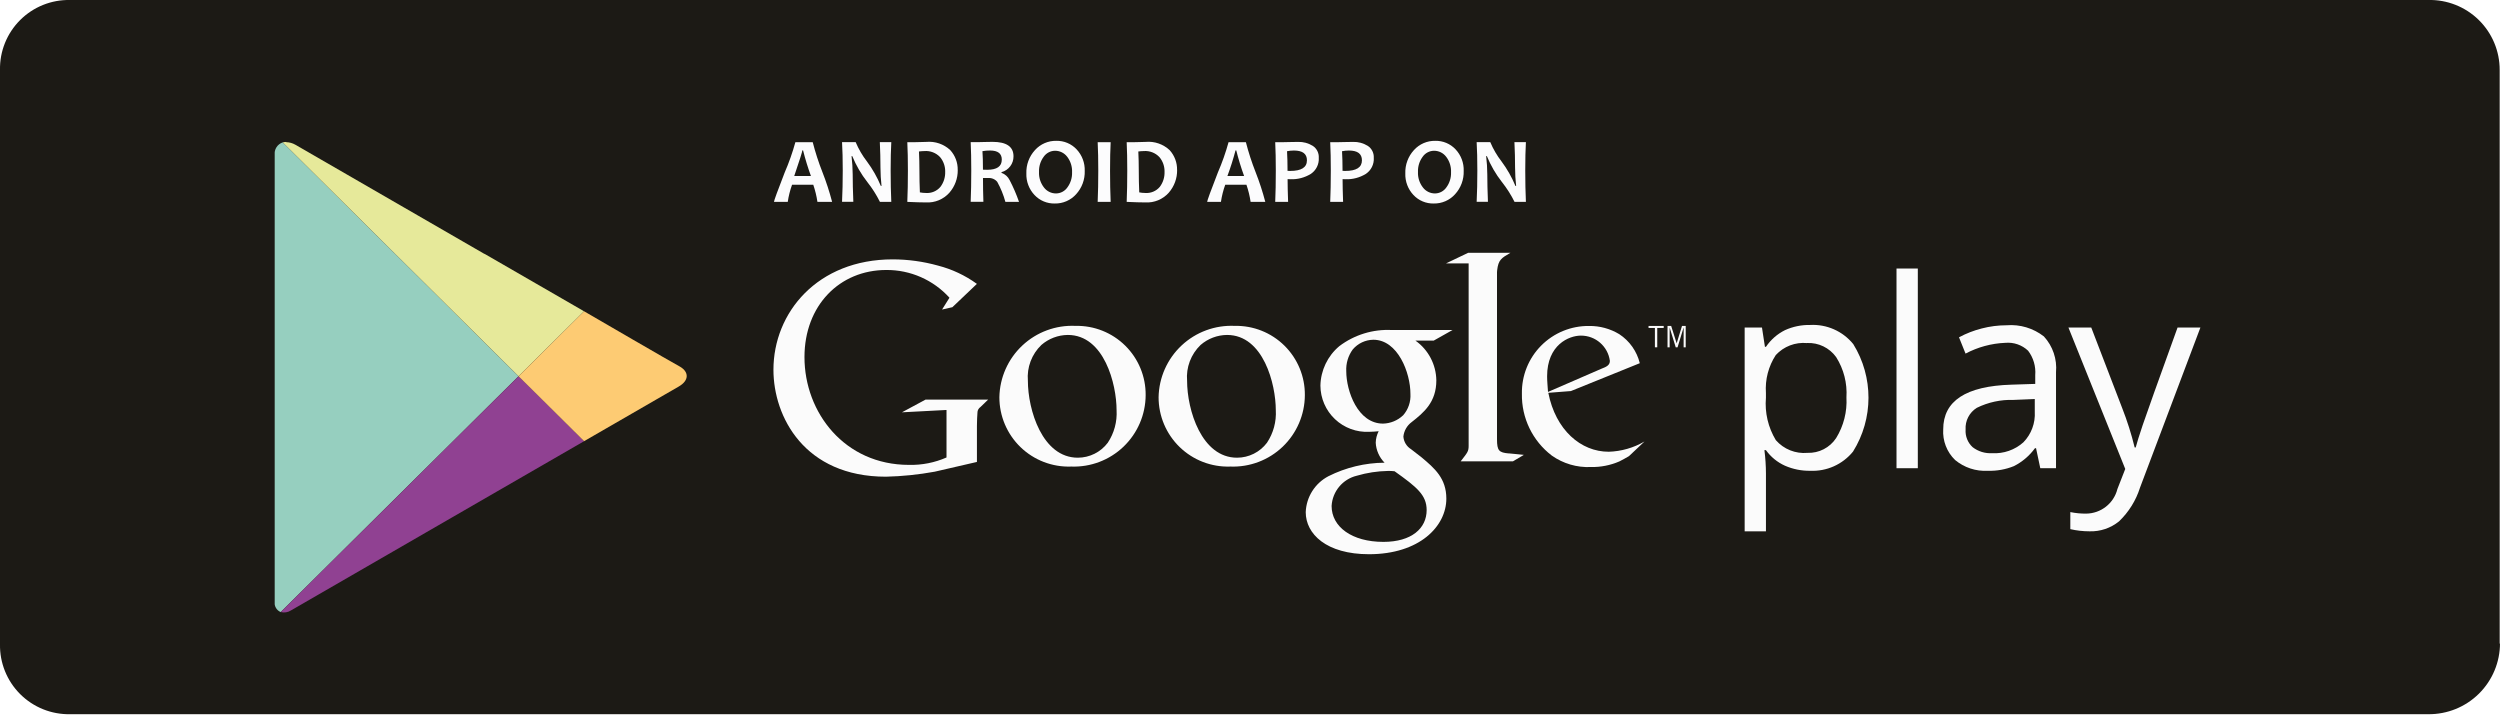
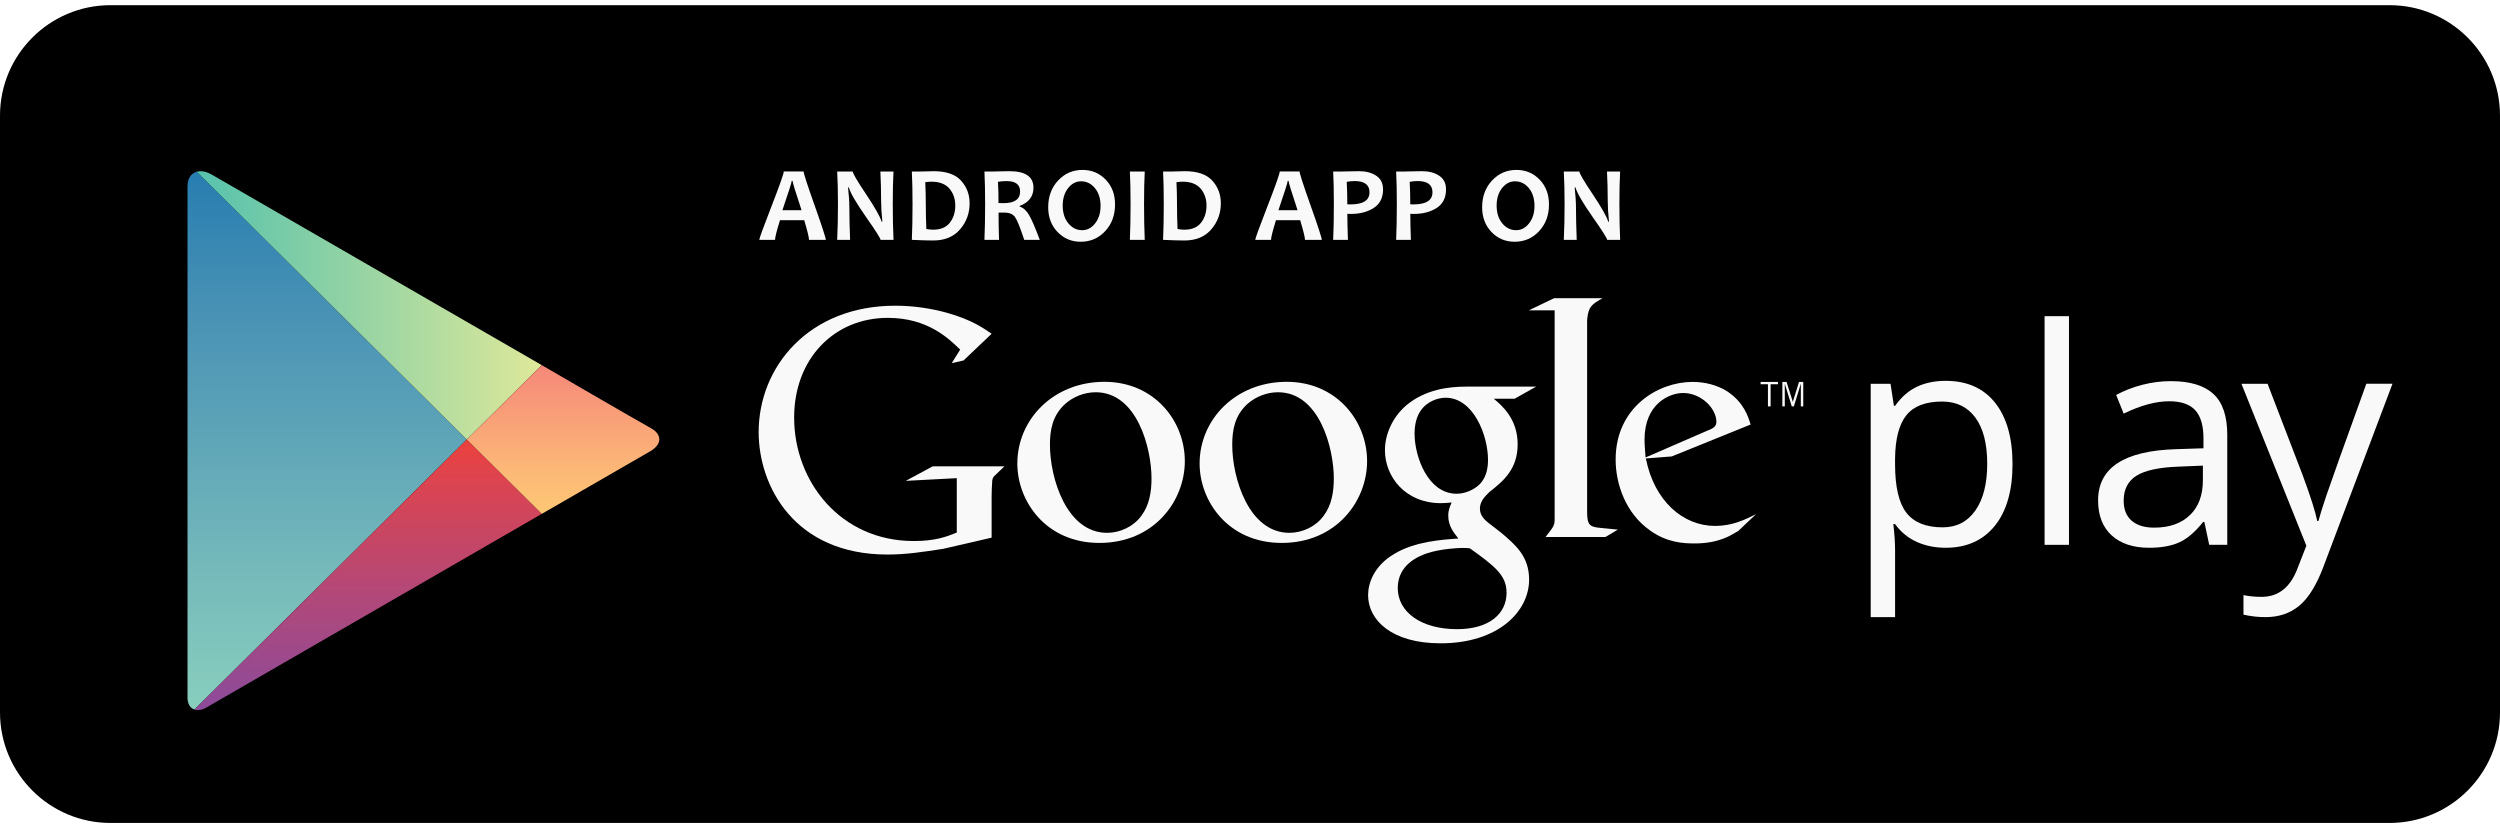
- <svg xmlns="http://www.w3.org/2000/svg" id="android-app" width="235.89" height="67.389" viewBox="0 0 235.89 67.389">
-   <defs>
-     <clipPath id="clip-path">
-       <rect id="Rectangle_1080" data-name="Rectangle 1080" width="235.89" height="67.389" />
-     </clipPath>
-     <clipPath id="clip-path-2">
-       <path id="Path_57" data-name="Path 57" d="M86.6,46.091v42.15a.929.929,0,0,0,.57.965l22.441-22.251L87.361,44.889a1.118,1.118,0,0,0-.758,1.2" transform="translate(-86.603 -44.889)" />
-     </clipPath>
-     <linearGradient id="linear-gradient" x1="-1.126" y1="1.217" x2="-1.113" y2="1.217" gradientUnits="objectBoundingBox">
-       <stop offset="0" stop-color="#2179b0" />
-       <stop offset="0.31" stop-color="#4d96b9" />
-       <stop offset="0.774" stop-color="#83bfbe" />
-       <stop offset="1" stop-color="#96cfbf" />
-     </linearGradient>
-     <clipPath id="clip-path-3">
-       <path id="Path_58" data-name="Path 58" d="M89.451,44.749a1.18,1.18,0,0,0-.316.042l22.253,22.066,6.181-6.129-9.29-5.363-.048-.028h0l-.025-.014h0l-.021-.012,0,0,0,0-.006,0,0,0-.006,0h0l-.006,0-.006,0-17.836-10.3a1.811,1.811,0,0,0-.855-.24h0" transform="translate(-89.135 -44.749)" />
-     </clipPath>
-     <linearGradient id="linear-gradient-2" x1="-0.938" y1="2.442" x2="-0.928" y2="2.442" gradientUnits="objectBoundingBox">
-       <stop offset="0" stop-color="#5abcab" />
-       <stop offset="1" stop-color="#e6e99a" />
-     </linearGradient>
-     <clipPath id="clip-path-4">
-       <path id="Path_59" data-name="Path 59" d="M110.949,118.619,88.509,140.87a1.212,1.212,0,0,0,.959-.152l2.6-1.5,15.775-9.109,4.645-2.681,4.645-2.681-6.18-6.128Z" transform="translate(-88.509 -118.619)" />
-     </clipPath>
-     <linearGradient id="linear-gradient-3" x1="-0.926" y1="1.427" x2="-0.915" y2="1.427" gradientUnits="objectBoundingBox">
-       <stop offset="0" stop-color="#e53432" />
-       <stop offset="0.167" stop-color="#d73948" />
-       <stop offset="0.575" stop-color="#b33f72" />
-       <stop offset="0.862" stop-color="#9a4189" />
-       <stop offset="1" stop-color="#904192" />
-     </linearGradient>
-     <clipPath id="clip-path-5">
-       <path id="Path_60" data-name="Path 60" d="M163.49,104.268l6.181,6.128,6.794-3.923,2.135-1.232c1.013-.585.952-1.381.147-1.863l-.057-.033-.027-.015c-.826-.445-7.961-4.593-8.891-5.134l-.1-.058Z" transform="translate(-163.49 -98.139)" />
-     </clipPath>
-     <linearGradient id="linear-gradient-4" x1="-3.035" y1="3.102" x2="-3.016" y2="3.102" gradientUnits="objectBoundingBox">
-       <stop offset="0" stop-color="#f18779" />
-       <stop offset="0.119" stop-color="#f2917a" />
-       <stop offset="0.713" stop-color="#fabc77" />
-       <stop offset="1" stop-color="#fdcb73" />
-     </linearGradient>
-   </defs>
-   <g id="Group_173" data-name="Group 173">
-     <g id="Group_172" data-name="Group 172" clip-path="url(#clip-path)">
-       <path id="Path_56" data-name="Path 56" d="M235.89,60.684a6.7,6.7,0,0,1-6.773,6.705H6.612A6.489,6.489,0,0,1,0,60.772V6.607A6.48,6.48,0,0,1,6.612,0H229.118a6.587,6.587,0,0,1,6.741,6.607V60.772Z" fill="#1c1a15" />
+ <svg xmlns="http://www.w3.org/2000/svg" xmlns:xlink="http://www.w3.org/1999/xlink" version="1.1" id="Layer_1" x="0px" y="0px" width="160px" height="53px" viewBox="0 0 160 53" enable-background="new 0 0 160 53" xml:space="preserve">
+   <rect y="0" opacity="0" fill="#2DB561" width="160" height="53" />
+   <g>
+     <path d="M160,45.595c0,3.906-3.166,7.074-7.071,7.074H7.073C3.167,52.669,0,49.501,0,45.595V7.404c0-3.906,3.167-7.073,7.073-7.073   h145.856c3.905,0,7.071,3.167,7.071,7.073V45.595z" />
+     <g id="PLAY_1_">
+       <defs>
+         <path id="SVGID_1_" d="M34.674,23.369l-7.215-4.165c0,0-13.143-7.589-13.916-8.035c-0.773-0.446-1.542-0.176-1.542,0.756     c0,1.553,0,16.204,0,16.204s0,15.833,0,16.533c0,0.699,0.55,1,1.221,0.613c0.671-0.388,14.237-8.221,14.237-8.221l7.214-4.165     c0,0,6.121-3.534,6.935-4.003c0.814-0.47,0.735-1.115,0.049-1.484C40.971,27.031,34.674,23.369,34.674,23.369z" />
+       </defs>
+       <clipPath id="SVGID_2_">
+         <use xlink:href="#SVGID_1_" overflow="visible" />
+       </clipPath>
+       <linearGradient id="SVGID_3_" gradientUnits="userSpaceOnUse" x1="20.937" y1="10.407" x2="20.937" y2="45.85">
+         <stop offset="0" style="stop-color:#257CB0" />
+         <stop offset="0.286" style="stop-color:#4A93B5" />
+         <stop offset="0.767" style="stop-color:#78BCBB" />
+         <stop offset="1" style="stop-color:#89CFBD" />
+       </linearGradient>
+       <polygon clip-path="url(#SVGID_2_)" fill="url(#SVGID_3_)" points="12.001,10.407 12.001,28.129 12.001,45.85 29.874,28.129   " />
+       <linearGradient id="SVGID_4_" gradientUnits="userSpaceOnUse" x1="12.001" y1="19.204" x2="34.674" y2="19.204">
+         <stop offset="0" style="stop-color:#52C1AD" />
+         <stop offset="1" style="stop-color:#DEE89A" />
+       </linearGradient>
+       <polygon clip-path="url(#SVGID_2_)" fill="url(#SVGID_4_)" points="34.674,23.369 27.46,19.204 12.001,10.278 12.001,10.407     29.874,28.129   " />
+       <linearGradient id="SVGID_5_" gradientUnits="userSpaceOnUse" x1="23.337" y1="28.129" x2="23.337" y2="45.979">
+         <stop offset="0" style="stop-color:#EC413D" />
+         <stop offset="0.167" style="stop-color:#DA4452" />
+         <stop offset="0.575" style="stop-color:#B0487A" />
+         <stop offset="0.862" style="stop-color:#954A92" />
+         <stop offset="1" style="stop-color:#8A4A9D" />
+       </linearGradient>
+       <polygon clip-path="url(#SVGID_2_)" fill="url(#SVGID_5_)" points="12.001,45.85 12.001,45.979 27.46,37.053 34.674,32.888     29.874,28.129   " />
+       <linearGradient id="SVGID_6_" gradientUnits="userSpaceOnUse" x1="36.396" y1="23.369" x2="36.396" y2="32.889">
+         <stop offset="0" style="stop-color:#F58879" />
+         <stop offset="0.119" style="stop-color:#F69079" />
+         <stop offset="0.713" style="stop-color:#FCB877" />
+         <stop offset="1" style="stop-color:#FEC874" />
+       </linearGradient>
+       <polygon clip-path="url(#SVGID_2_)" fill="url(#SVGID_6_)" points="34.674,23.369 29.874,28.129 34.674,32.888 42.919,28.129       " />
    </g>
-   </g>
-   <g id="Group_175" data-name="Group 175" transform="translate(25.919 13.435)">
-     <g id="Group_174" data-name="Group 174" clip-path="url(#clip-path-2)">
-       <rect id="Rectangle_1081" data-name="Rectangle 1081" width="23.011" height="44.317" fill="url(#linear-gradient)" />
+     <g>
+       <path fill="#F9F9F9" d="M124.52,35.057c-0.671,0-1.284-0.124-1.838-0.371c-0.555-0.248-1.021-0.629-1.397-1.143h-0.113    c0.075,0.602,0.113,1.172,0.113,1.711v4.241h-1.56V24.562h1.269l0.216,1.411h0.075c0.402-0.565,0.869-0.972,1.402-1.223    c0.533-0.251,1.144-0.376,1.834-0.376c1.367,0,2.422,0.467,3.165,1.402c0.743,0.934,1.115,2.245,1.115,3.931    c0,1.693-0.378,3.008-1.133,3.946C126.91,34.589,125.862,35.057,124.52,35.057z M124.294,25.699c-1.053,0-1.815,0.292-2.285,0.875    c-0.47,0.583-0.712,1.511-0.725,2.784v0.348c0,1.449,0.242,2.485,0.725,3.109c0.483,0.624,1.257,0.935,2.323,0.935    c0.891,0,1.589-0.36,2.093-1.081c0.504-0.721,0.757-1.715,0.757-2.982c0-1.285-0.252-2.271-0.757-2.958    C125.92,26.043,125.209,25.699,124.294,25.699z" />
+       <path fill="#F9F9F9" d="M132.414,34.869h-1.561V20.235h1.561V34.869z" />
+       <path fill="#F9F9F9" d="M141.389,34.869l-0.311-1.467h-0.075c-0.514,0.646-1.027,1.084-1.538,1.312    c-0.511,0.229-1.149,0.343-1.914,0.343c-1.022,0-1.823-0.263-2.403-0.79c-0.58-0.527-0.87-1.275-0.87-2.247    c0-2.081,1.665-3.172,4.994-3.273l1.75-0.057v-0.639c0-0.809-0.174-1.406-0.522-1.791c-0.348-0.386-0.905-0.579-1.669-0.579    c-0.859,0-1.831,0.263-2.916,0.79l-0.48-1.194c0.508-0.276,1.064-0.492,1.67-0.649c0.605-0.157,1.211-0.235,1.82-0.235    c1.229,0,2.139,0.272,2.732,0.818c0.592,0.546,0.888,1.42,0.888,2.624v7.034H141.389z M137.863,33.769    c0.971,0,1.735-0.266,2.29-0.799c0.554-0.533,0.832-1.279,0.832-2.239V29.8l-1.562,0.065c-1.241,0.045-2.136,0.237-2.685,0.579    c-0.548,0.342-0.823,0.873-0.823,1.594c0,0.564,0.17,0.994,0.513,1.288C136.77,33.622,137.247,33.769,137.863,33.769z" />
+       <path fill="#F9F9F9" d="M143.452,24.562h1.673l2.257,5.878c0.495,1.342,0.803,2.31,0.922,2.906h0.075    c0.082-0.32,0.253-0.867,0.512-1.642c0.26-0.774,1.112-3.155,2.553-7.143h1.675l-4.43,11.737c-0.439,1.16-0.951,1.983-1.538,2.47    c-0.586,0.485-1.306,0.728-2.158,0.728c-0.477,0-0.947-0.053-1.411-0.159v-1.251c0.345,0.075,0.731,0.113,1.157,0.113    c1.072,0,1.837-0.602,2.295-1.806l0.573-1.467L143.452,24.562z" />
    </g>
-   </g>
-   <g id="Group_177" data-name="Group 177" transform="translate(26.677 13.393)">
-     <g id="Group_176" data-name="Group 176" clip-path="url(#clip-path-3)">
-       <rect id="Rectangle_1082" data-name="Rectangle 1082" width="28.435" height="22.108" fill="url(#linear-gradient-2)" />
+     <g>
+       <path fill="#F9F9F9" d="M95.6,25.519c0.496,0.41,1.53,1.272,1.53,2.911c0,1.594-0.905,2.35-1.811,3.061    c-0.28,0.28-0.604,0.583-0.604,1.058c0,0.473,0.323,0.732,0.561,0.927l0.777,0.602c0.949,0.798,1.81,1.531,1.81,3.02    c0,2.026-1.962,4.074-5.67,4.074c-3.127,0-4.635-1.487-4.635-3.084c0-0.776,0.386-1.875,1.66-2.63    c1.336-0.819,3.148-0.926,4.118-0.992c-0.303-0.388-0.647-0.797-0.647-1.465c0-0.366,0.108-0.582,0.216-0.842    c-0.238,0.022-0.475,0.043-0.691,0.043c-2.284,0-3.578-1.703-3.578-3.384c0-0.992,0.453-2.092,1.379-2.889    c1.229-1.013,2.695-1.186,3.86-1.186h4.44l-1.38,0.776H95.6z M94.069,35.092c-0.172-0.023-0.281-0.023-0.495-0.023    c-0.194,0-1.36,0.044-2.264,0.347c-0.474,0.171-1.854,0.689-1.854,2.22c0,1.53,1.488,2.631,3.795,2.631    c2.068,0,3.169-0.994,3.169-2.329C96.419,36.837,95.708,36.257,94.069,35.092z M94.694,30.995    c0.495-0.496,0.538-1.186,0.538-1.574c0-1.552-0.927-3.966-2.715-3.966c-0.561,0-1.164,0.28-1.509,0.712    c-0.366,0.453-0.475,1.034-0.475,1.595c0,1.444,0.841,3.838,2.696,3.838C93.767,31.599,94.348,31.341,94.694,30.995z" />
+       <path fill="#F9F9F9" d="M82.027,34.747c-3.422,0-5.252-2.669-5.252-5.081c0-2.82,2.303-5.23,5.576-5.23    c3.163,0,5.143,2.474,5.143,5.08C87.494,32.055,85.537,34.747,82.027,34.747z M84.717,33.004c0.517-0.689,0.647-1.55,0.647-2.39    c0-1.895-0.904-5.51-3.573-5.51c-0.71,0-1.42,0.28-1.937,0.733c-0.839,0.752-0.991,1.7-0.991,2.627    c0,2.129,1.055,5.637,3.66,5.637C83.362,34.1,84.223,33.692,84.717,33.004z" />
+       <path fill="#F9F9F9" d="M70.361,34.747c-3.423,0-5.252-2.669-5.252-5.081c0-2.82,2.304-5.23,5.576-5.23    c3.164,0,5.144,2.474,5.144,5.08C75.828,32.055,73.869,34.747,70.361,34.747z M73.051,33.004c0.517-0.689,0.646-1.55,0.646-2.39    c0-1.895-0.905-5.51-3.574-5.51c-0.71,0-1.421,0.28-1.937,0.733c-0.839,0.752-0.99,1.7-0.99,2.627c0,2.129,1.054,5.637,3.66,5.637    C71.696,34.1,72.556,33.692,73.051,33.004z" />
+       <path fill="#F9F9F9" d="M63.464,34.41l-3.095,0.714c-1.256,0.195-2.381,0.367-3.57,0.367c-5.973,0-8.245-4.393-8.245-7.834    c0-4.198,3.224-8.092,8.743-8.092c1.169,0,2.293,0.173,3.31,0.454c1.623,0.455,2.38,1.017,2.857,1.342l-1.797,1.709l-0.757,0.172    l0.541-0.866c-0.735-0.714-2.078-2.033-4.631-2.033c-3.419,0-5.995,2.598-5.995,6.385c0,4.067,2.944,7.898,7.66,7.898    c1.386,0,2.099-0.281,2.749-0.541v-3.483l-3.267,0.173l1.73-0.931h4.588l-0.562,0.541c-0.153,0.13-0.174,0.174-0.217,0.346    c-0.022,0.195-0.043,0.823-0.043,1.04V34.41z" />
+       <path fill="#F9F9F9" d="M102.44,33.787c-0.715-0.065-0.864-0.194-0.864-1.039v-0.238v-12.01c0.004-0.047,0.007-0.094,0.012-0.14    c0.087-0.757,0.303-0.887,0.975-1.277h-3.096l-1.624,0.779h1.655v0.01l-0.001-0.008v12.645v0.715c0,0.432-0.086,0.498-0.584,1.146    h3.831l0.801-0.475C103.177,33.851,102.808,33.83,102.44,33.787z" />
+       <path fill="#F9F9F9" d="M111.245,33.985c-0.236,0.129-0.472,0.28-0.708,0.387c-0.711,0.322-1.441,0.408-2.087,0.408    c-0.686,0-1.761-0.044-2.858-0.839c-1.525-1.075-2.191-2.924-2.191-4.535c0-3.331,2.708-4.964,4.921-4.964    c0.774,0,1.57,0.193,2.215,0.602c1.074,0.708,1.353,1.632,1.502,2.126l-5.049,2.042l-1.655,0.129    c0.536,2.729,2.385,4.318,4.427,4.318c1.096,0,1.891-0.386,2.622-0.751L111.245,33.985z M109.226,27.58    c0.408-0.15,0.623-0.279,0.623-0.58c0-0.859-0.967-1.848-2.128-1.848c-0.861,0-2.471,0.667-2.471,2.987    c0,0.365,0.043,0.752,0.065,1.14L109.226,27.58z" />
+       <g>
+         <path fill="#F9F9F9" d="M113.32,24.591v1.418h-0.172v-1.418h-0.469v-0.147h1.11v0.147H113.32z" />
+         <path fill="#F9F9F9" d="M115.253,26.009v-1.431h-0.008l-0.437,1.431h-0.135l-0.441-1.431h-0.005v1.431h-0.156v-1.565h0.268     l0.399,1.265h0.006l0.393-1.265h0.272v1.565H115.253z" />
+       </g>
    </g>
-   </g>
-   <g id="Group_179" data-name="Group 179" transform="translate(26.489 35.501)">
-     <g id="Group_178" data-name="Group 178" clip-path="url(#clip-path-4)">
-       <rect id="Rectangle_1083" data-name="Rectangle 1083" width="28.622" height="22.339" transform="translate(0 0)" fill="url(#linear-gradient-3)" />
-     </g>
-   </g>
-   <g id="Group_181" data-name="Group 181" transform="translate(48.93 29.372)">
-     <g id="Group_180" data-name="Group 180" clip-path="url(#clip-path-5)">
-       <rect id="Rectangle_1084" data-name="Rectangle 1084" width="16.123" height="12.257" transform="translate(0 0)" fill="url(#linear-gradient-4)" />
-     </g>
-   </g>
-   <g id="Group_206" data-name="Group 206">
-     <g id="Group_182" data-name="Group 182" clip-path="url(#clip-path)">
-       <path id="Path_61" data-name="Path 61" d="M556.21,116.216a5.738,5.738,0,0,1-2.367-.478,4.459,4.459,0,0,1-1.8-1.471H551.9a17.727,17.727,0,0,1,.145,2.2v5.461h-2.009V102.7h1.634l.278,1.816h.1a4.678,4.678,0,0,1,1.8-1.574,5.489,5.489,0,0,1,2.361-.485,4.9,4.9,0,0,1,4.075,1.805,9.608,9.608,0,0,1-.023,10.142,4.917,4.917,0,0,1-4.052,1.81m-.291-12.049a3.56,3.56,0,0,0-2.942,1.126,5.8,5.8,0,0,0-.933,3.585v.448a6.638,6.638,0,0,0,.933,4,3.545,3.545,0,0,0,2.99,1.2,3.111,3.111,0,0,0,2.7-1.392,6.606,6.606,0,0,0,.974-3.839,6.358,6.358,0,0,0-.974-3.808,3.208,3.208,0,0,0-2.744-1.326" transform="translate(-385.417 -71.794)" fill="#fbfbfb" />
-     </g>
-     <g id="Group_183" data-name="Group 183" clip-path="url(#clip-path)">
-       <rect id="Rectangle_1086" data-name="Rectangle 1086" width="2.01" height="18.842" transform="translate(178.947 25.337)" fill="#fbfbfb" />
-     </g>
-     <g id="Group_184" data-name="Group 184" clip-path="url(#clip-path)">
-       <path id="Path_62" data-name="Path 62" d="M621.808,116.03l-.4-1.889h-.1a5.563,5.563,0,0,1-1.981,1.689,6.018,6.018,0,0,1-2.464.443,4.436,4.436,0,0,1-3.094-1.017,3.71,3.71,0,0,1-1.12-2.894q0-4.02,6.429-4.214l2.254-.073v-.823a3.36,3.36,0,0,0-.673-2.307,2.761,2.761,0,0,0-2.149-.745,8.744,8.744,0,0,0-3.754,1.017l-.618-1.538a9.423,9.423,0,0,1,2.149-.836,9.315,9.315,0,0,1,2.343-.3,5.059,5.059,0,0,1,3.518,1.053,4.4,4.4,0,0,1,1.144,3.379v9.057Zm-4.541-1.416a4.081,4.081,0,0,0,2.949-1.029,3.81,3.81,0,0,0,1.072-2.883v-1.2l-2.011.084a7.311,7.311,0,0,0-3.457.746,2.246,2.246,0,0,0-1.059,2.053,2.068,2.068,0,0,0,.66,1.658,2.737,2.737,0,0,0,1.847.569" transform="translate(-429.295 -71.852)" fill="#fbfbfb" />
-     </g>
-     <g id="Group_185" data-name="Group 185" clip-path="url(#clip-path)">
-       <path id="Path_63" data-name="Path 63" d="M652.117,103.27h2.155l2.906,7.568a28.908,28.908,0,0,1,1.188,3.743h.1q.158-.619.66-2.114t3.288-9.2h2.156l-5.7,15.112a7.534,7.534,0,0,1-1.98,3.179,4.207,4.207,0,0,1-2.778.938,8.123,8.123,0,0,1-1.817-.205v-1.61a7.042,7.042,0,0,0,1.49.145,3.071,3.071,0,0,0,2.955-2.325l.738-1.889Z" transform="translate(-456.948 -72.363)" fill="#fbfbfb" />
-     </g>
-     <g id="Group_186" data-name="Group 186" clip-path="url(#clip-path)">
-       <path id="Path_64" data-name="Path 64" d="M422.009,105.05a4.681,4.681,0,0,1,1.97,3.749c0,2.052-1.166,3.026-2.332,3.941a1.952,1.952,0,0,0-.777,1.361,1.522,1.522,0,0,0,.723,1.193l1,.776c1.221,1.027,2.33,1.972,2.33,3.888,0,2.609-2.526,5.246-7.3,5.246-4.026,0-5.968-1.915-5.968-3.971a4,4,0,0,1,2.138-3.387,11.971,11.971,0,0,1,5.3-1.277,2.909,2.909,0,0,1-.833-1.886,2.51,2.51,0,0,1,.277-1.084c-.306.028-.611.055-.889.055a4.388,4.388,0,0,1-4.607-4.357,4.994,4.994,0,0,1,1.776-3.72,7.567,7.567,0,0,1,4.971-1.527h5.717l-1.776,1Zm-1.971,12.326a4.264,4.264,0,0,0-.638-.029,11.094,11.094,0,0,0-2.915.447,3.116,3.116,0,0,0-2.388,2.858c0,1.969,1.916,3.388,4.887,3.388,2.663,0,4.081-1.28,4.081-3,0-1.418-.917-2.164-3.027-3.664m.805-5.275a2.808,2.808,0,0,0,.692-2.027c0-2-1.193-5.107-3.5-5.107a2.593,2.593,0,0,0-1.944.917,3.209,3.209,0,0,0-.611,2.055c0,1.859,1.083,4.941,3.47,4.941a2.844,2.844,0,0,0,1.888-.778" transform="translate(-288.452 -72.91)" fill="#fbfbfb" />
-     </g>
-     <g id="Group_187" data-name="Group 187" clip-path="url(#clip-path)">
-       <path id="Path_65" data-name="Path 65" d="M372.03,116.011a6.54,6.54,0,0,1-6.762-6.542,6.866,6.866,0,0,1,7.179-6.733,6.478,6.478,0,0,1,6.622,6.539,6.771,6.771,0,0,1-7.039,6.735m3.464-2.245a5.015,5.015,0,0,0,.833-3.078c0-2.439-1.164-7.095-4.6-7.095a3.864,3.864,0,0,0-2.494.943,4.2,4.2,0,0,0-1.276,3.382c0,2.741,1.359,7.258,4.713,7.258a3.541,3.541,0,0,0,2.825-1.411" transform="translate(-255.948 -71.988)" fill="#fbfbfb" />
-     </g>
-     <g id="Group_188" data-name="Group 188" clip-path="url(#clip-path)">
-       <path id="Path_66" data-name="Path 66" d="M321.836,116.011a6.54,6.54,0,0,1-6.763-6.542,6.867,6.867,0,0,1,7.179-6.733,6.478,6.478,0,0,1,6.623,6.539,6.772,6.772,0,0,1-7.039,6.735m3.464-2.245a5.02,5.02,0,0,0,.832-3.078c0-2.439-1.164-7.095-4.6-7.095a3.866,3.866,0,0,0-2.494.943,4.194,4.194,0,0,0-1.275,3.382c0,2.741,1.358,7.258,4.712,7.258a3.543,3.543,0,0,0,2.826-1.411" transform="translate(-220.776 -71.988)" fill="#fbfbfb" />
-     </g>
-     <g id="Group_189" data-name="Group 189" clip-path="url(#clip-path)">
-       <path id="Path_67" data-name="Path 67" d="M263.052,100.886l-3.985.92a29.526,29.526,0,0,1-4.6.472c-7.691,0-10.616-5.657-10.616-10.087,0-5.4,4.152-10.419,11.257-10.419a16.056,16.056,0,0,1,4.262.585,10.866,10.866,0,0,1,3.678,1.728l-2.313,2.2-.975.222.7-1.115a7.962,7.962,0,0,0-5.963-2.618c-4.4,0-7.718,3.345-7.718,8.221,0,5.237,3.79,10.169,9.863,10.169a8.3,8.3,0,0,0,3.539-.7V95.982l-4.207.222,2.228-1.2h5.907l-.724.7a.651.651,0,0,0-.279.445c-.029.251-.055,1.06-.055,1.338v3.4Z" transform="translate(-170.872 -57.299)" fill="#fbfbfb" />
-     </g>
-     <g id="Group_190" data-name="Group 190" clip-path="url(#clip-path)">
-       <path id="Path_68" data-name="Path 68" d="M461.82,98.63c-.92-.084-1.112-.25-1.112-1.339V81.521c.006-.06.009-.121.015-.18.112-.975.391-1.142,1.255-1.645h-3.986l-2.091,1h2.131v.013l0-.01v17.2c0,.556-.11.641-.752,1.476h4.932l1.031-.611c-.473-.058-.948-.085-1.422-.14" transform="translate(-319.457 -55.845)" fill="#fbfbfb" />
-     </g>
-     <g id="Group_191" data-name="Group 191" clip-path="url(#clip-path)">
-       <path id="Path_69" data-name="Path 69" d="M489.914,115.048c-.3.166-.608.361-.911.5a6.452,6.452,0,0,1-2.687.526,5.915,5.915,0,0,1-3.681-1.08,7.162,7.162,0,0,1-2.821-5.839,6.271,6.271,0,0,1,6.337-6.391,5.379,5.379,0,0,1,2.852.775,4.58,4.58,0,0,1,1.934,2.738l-6.5,2.629-2.131.166c.69,3.514,3.07,5.56,5.7,5.56a7.148,7.148,0,0,0,3.375-.967Zm-2.6-8.247c.525-.193.8-.36.8-.747a2.746,2.746,0,0,0-2.741-2.38c-1.108,0-3.181.858-3.181,3.846,0,.471.055.968.084,1.468Z" transform="translate(-336.213 -72.007)" fill="#fbfbfb" />
-     </g>
-     <g id="Group_192" data-name="Group 192" clip-path="url(#clip-path)">
-       <path id="Path_70" data-name="Path 70" d="M520.551,102.951v1.826h-.222v-1.826h-.6v-.189h1.43v.189Z" transform="translate(-364.179 -72.007)" fill="#fbfbfb" />
-     </g>
-     <g id="Group_193" data-name="Group 193" clip-path="url(#clip-path)">
-       <path id="Path_71" data-name="Path 71" d="M527.238,104.777v-1.843h-.011l-.562,1.843h-.173l-.567-1.843h-.007v1.843h-.2v-2.015h.345l.513,1.628h.008l.5-1.628h.35v2.015Z" transform="translate(-368.377 -72.007)" fill="#fbfbfb" />
-     </g>
-     <g id="Group_194" data-name="Group 194" clip-path="url(#clip-path)">
-       <path id="Path_72" data-name="Path 72" d="M249.5,50.456h-1.385a9.187,9.187,0,0,0-.394-1.618h-2a8.378,8.378,0,0,0-.407,1.618h-1.3q0-.168,1.01-2.768a21.764,21.764,0,0,0,1.01-2.864h1.636a23.861,23.861,0,0,0,.915,2.823,24.817,24.817,0,0,1,.915,2.81m-2-2.444a24.465,24.465,0,0,1-.74-2.415h-.069q0,.169-.765,2.415Z" transform="translate(-170.985 -31.408)" fill="#fcfcfd" />
-     </g>
-     <g id="Group_195" data-name="Group 195" clip-path="url(#clip-path)">
-       <path id="Path_73" data-name="Path 73" d="M270.116,50.456h-1.069a10.568,10.568,0,0,0-1.19-1.873,10.321,10.321,0,0,1-1.419-2.445h-.069a15.384,15.384,0,0,1,.108,1.713q0,1.069.061,2.6h-1.065q.065-1.34.066-2.946,0-1.579-.066-2.686h1.285a8.159,8.159,0,0,0,1.068,1.83,10.759,10.759,0,0,1,1.307,2.306h.065a16.278,16.278,0,0,1-.1-1.731q0-1.173-.06-2.405h1.082q-.061,1.073-.061,2.686t.061,2.946" transform="translate(-186.021 -31.408)" fill="#fcfcfd" />
-     </g>
-     <g id="Group_196" data-name="Group 196" clip-path="url(#clip-path)">
-       <path id="Path_74" data-name="Path 74" d="M290.8,47.382a3.191,3.191,0,0,1-.787,2.146,2.751,2.751,0,0,1-2.207.918q-.64,0-1.765-.052.056-1.307.056-2.946,0-1.575-.056-2.687h.757q.186,0,.554-.013c.245-.008.4-.013.48-.013a2.919,2.919,0,0,1,2.265.779,2.7,2.7,0,0,1,.7,1.869m-1.181.186a2.085,2.085,0,0,0-.484-1.4,1.838,1.838,0,0,0-1.48-.569,4.467,4.467,0,0,0-.511.039q.043.865.043,1.808,0,1.034.043,2.051a2.909,2.909,0,0,0,.562.056,1.635,1.635,0,0,0,1.378-.578,2.229,2.229,0,0,0,.448-1.408" transform="translate(-200.431 -31.346)" fill="#fcfcfd" />
-     </g>
-     <g id="Group_197" data-name="Group 197" clip-path="url(#clip-path)">
-       <path id="Path_75" data-name="Path 75" d="M310.584,50.394H309.3a8.545,8.545,0,0,0-.77-1.891,1.009,1.009,0,0,0-.865-.359c-.168,0-.327,0-.48,0q0,1.112.039,2.245h-1.2q.056-1.306.056-2.946,0-1.575-.056-2.686h.749c.086,0,.267,0,.543-.013s.53-.013.763-.013q1.986,0,1.986,1.359a1.523,1.523,0,0,1-1.134,1.5v.065a1.352,1.352,0,0,1,.766.681,15.2,15.2,0,0,1,.887,2.053m-1.623-3.98q0-.861-1.108-.861a3.8,3.8,0,0,0-.718.061q.048.671.048,1.748c.158.006.293.009.4.009q1.376,0,1.376-.956" transform="translate(-214.435 -31.346)" fill="#fcfcfd" />
-     </g>
-     <g id="Group_198" data-name="Group 198" clip-path="url(#clip-path)">
-       <path id="Path_76" data-name="Path 76" d="M329.088,47.232a3.106,3.106,0,0,1-.814,2.2,2.636,2.636,0,0,1-2.012.874,2.542,2.542,0,0,1-1.912-.8,2.828,2.828,0,0,1-.77-2.04,3.1,3.1,0,0,1,.813-2.2,2.639,2.639,0,0,1,2.012-.874,2.547,2.547,0,0,1,1.912.8,2.825,2.825,0,0,1,.77,2.042m-1.194.125a2.231,2.231,0,0,0-.463-1.467,1.427,1.427,0,0,0-1.142-.563,1.319,1.319,0,0,0-1.073.567,2.261,2.261,0,0,0-.441,1.432,2.227,2.227,0,0,0,.465,1.464,1.425,1.425,0,0,0,1.14.565,1.318,1.318,0,0,0,1.073-.57,2.263,2.263,0,0,0,.441-1.43" transform="translate(-226.737 -31.104)" fill="#fcfcfd" />
-     </g>
-     <g id="Group_199" data-name="Group 199" clip-path="url(#clip-path)">
-       <path id="Path_77" data-name="Path 77" d="M347.29,50.456h-1.225q.057-1.34.057-2.946,0-1.579-.057-2.686h1.225q-.057,1.09-.057,2.686,0,1.631.057,2.946" transform="translate(-242.493 -31.408)" fill="#fcfcfd" />
-     </g>
-     <g id="Group_200" data-name="Group 200" clip-path="url(#clip-path)">
-       <path id="Path_78" data-name="Path 78" d="M359.969,47.382a3.194,3.194,0,0,1-.787,2.146,2.751,2.751,0,0,1-2.207.918q-.641,0-1.765-.052.055-1.307.055-2.946,0-1.575-.055-2.687h.756c.125,0,.309,0,.554-.013s.4-.013.48-.013a2.92,2.92,0,0,1,2.265.779,2.7,2.7,0,0,1,.7,1.869m-1.182.186a2.084,2.084,0,0,0-.484-1.4,1.837,1.837,0,0,0-1.48-.569,4.471,4.471,0,0,0-.511.039q.043.865.043,1.808,0,1.034.044,2.051a2.908,2.908,0,0,0,.562.056,1.635,1.635,0,0,0,1.379-.578,2.229,2.229,0,0,0,.447-1.408" transform="translate(-248.901 -31.346)" fill="#fcfcfd" />
-     </g>
-     <g id="Group_201" data-name="Group 201" clip-path="url(#clip-path)">
-       <path id="Path_79" data-name="Path 79" d="M386.064,50.456h-1.385a9.163,9.163,0,0,0-.394-1.618h-2a8.369,8.369,0,0,0-.407,1.618h-1.3q0-.168,1.01-2.768a21.75,21.75,0,0,0,1.01-2.864h1.635a23.854,23.854,0,0,0,.915,2.823,24.781,24.781,0,0,1,.916,2.81m-2-2.444a24.508,24.508,0,0,1-.74-2.415h-.069a25.265,25.265,0,0,1-.765,2.415Z" transform="translate(-266.676 -31.408)" fill="#fcfcfd" />
-     </g>
-     <g id="Group_202" data-name="Group 202" clip-path="url(#clip-path)">
-       <path id="Path_80" data-name="Path 80" d="M406.148,46.237a1.687,1.687,0,0,1-.768,1.528,3.419,3.419,0,0,1-1.884.493c-.136,0-.232,0-.29-.009q0,.813.048,2.146h-1.216q.056-1.249.056-2.946,0-1.557-.056-2.687h.753q.16,0,.614-.013t.787-.013a2.475,2.475,0,0,1,1.389.372,1.258,1.258,0,0,1,.567,1.129m-1.116.238q0-.926-1.229-.926a3.438,3.438,0,0,0-.649.065q.047.817.047,1.852.108.009.251.009,1.58,0,1.579-1" transform="translate(-281.714 -31.346)" fill="#fcfcfd" />
-     </g>
-     <g id="Group_203" data-name="Group 203" clip-path="url(#clip-path)">
-       <path id="Path_81" data-name="Path 81" d="M423.487,46.237a1.688,1.688,0,0,1-.768,1.528,3.421,3.421,0,0,1-1.885.493c-.135,0-.232,0-.29-.009q0,.813.048,2.146h-1.216q.056-1.249.057-2.946,0-1.557-.057-2.687h.753q.16,0,.614-.013t.787-.013a2.475,2.475,0,0,1,1.389.372,1.259,1.259,0,0,1,.567,1.129m-1.116.238q0-.926-1.229-.926a3.445,3.445,0,0,0-.649.065q.048.817.048,1.852.108.009.251.009,1.579,0,1.579-1" transform="translate(-293.863 -31.346)" fill="#fcfcfd" />
-     </g>
-     <g id="Group_204" data-name="Group 204" clip-path="url(#clip-path)">
-       <path id="Path_82" data-name="Path 82" d="M448.564,47.232a3.1,3.1,0,0,1-.814,2.2,2.635,2.635,0,0,1-2.011.874,2.543,2.543,0,0,1-1.913-.8,2.827,2.827,0,0,1-.77-2.04,3.1,3.1,0,0,1,.813-2.2,2.64,2.64,0,0,1,2.012-.874,2.546,2.546,0,0,1,1.913.8,2.825,2.825,0,0,1,.77,2.042m-1.194.125a2.229,2.229,0,0,0-.463-1.467,1.426,1.426,0,0,0-1.142-.563,1.318,1.318,0,0,0-1.073.567,2.258,2.258,0,0,0-.441,1.432,2.225,2.225,0,0,0,.465,1.464,1.424,1.424,0,0,0,1.14.565,1.317,1.317,0,0,0,1.073-.57,2.259,2.259,0,0,0,.441-1.43" transform="translate(-310.456 -31.104)" fill="#fcfcfd" />
-     </g>
-     <g id="Group_205" data-name="Group 205" clip-path="url(#clip-path)">
-       <path id="Path_83" data-name="Path 83" d="M470.185,50.456h-1.068a10.577,10.577,0,0,0-1.19-1.873,10.331,10.331,0,0,1-1.419-2.445h-.069a15.249,15.249,0,0,1,.108,1.713q0,1.069.061,2.6h-1.065q.065-1.34.065-2.946,0-1.579-.065-2.686h1.285a8.171,8.171,0,0,0,1.069,1.83,10.763,10.763,0,0,1,1.306,2.306h.065a16.2,16.2,0,0,1-.1-1.731q0-1.173-.06-2.405h1.082q-.061,1.073-.061,2.686t.061,2.946" transform="translate(-326.212 -31.408)" fill="#fcfcfd" />
+     <g>
+       <path fill="#F9F9FA" d="M52.852,15.351h-1.075c0-0.148-0.102-0.567-0.306-1.257h-1.552c-0.211,0.679-0.316,1.098-0.316,1.257    h-1.011c0-0.087,0.262-0.804,0.785-2.151c0.523-1.346,0.785-2.088,0.785-2.225h1.27c0,0.128,0.237,0.858,0.711,2.192    C52.615,14.502,52.852,15.23,52.852,15.351z M51.299,13.452c-0.383-1.156-0.575-1.781-0.575-1.875h-0.054    c0,0.087-0.198,0.712-0.595,1.875H51.299z" />
+       <path fill="#F9F9FA" d="M57.185,15.351h-0.83c0-0.092-0.308-0.577-0.924-1.455c-0.645-0.925-1.013-1.558-1.102-1.899h-0.054    c0.056,0.491,0.084,0.934,0.084,1.331c0,0.553,0.016,1.228,0.047,2.023h-0.827c0.034-0.694,0.05-1.457,0.05-2.288    c0-0.818-0.017-1.513-0.05-2.087h0.998c0,0.119,0.277,0.593,0.83,1.421c0.589,0.88,0.927,1.477,1.015,1.791h0.05    c-0.054-0.499-0.081-0.948-0.081-1.344c0-0.607-0.016-1.23-0.047-1.868h0.84c-0.031,0.556-0.047,1.251-0.047,2.087    C57.138,13.905,57.153,14.667,57.185,15.351z" />
+       <path fill="#F9F9FA" d="M62.055,13.012c0,0.636-0.204,1.192-0.612,1.667c-0.408,0.475-0.979,0.712-1.714,0.712    c-0.332,0-0.789-0.013-1.371-0.04c0.029-0.677,0.044-1.439,0.044-2.288c0-0.815-0.015-1.511-0.044-2.087h0.588    c0.096,0,0.24-0.003,0.43-0.01c0.19-0.007,0.315-0.01,0.373-0.01c0.809,0,1.395,0.202,1.759,0.605    C61.873,11.964,62.055,12.447,62.055,13.012z M61.138,13.157c0-0.43-0.126-0.792-0.376-1.087    c-0.251-0.294-0.634-0.442-1.149-0.442c-0.096,0-0.228,0.01-0.396,0.03c0.022,0.448,0.034,0.916,0.034,1.405    c0,0.536,0.011,1.066,0.034,1.593c0.146,0.029,0.291,0.044,0.437,0.044c0.482,0,0.838-0.15,1.07-0.449    C61.022,13.951,61.138,13.587,61.138,13.157z" />
+       <path fill="#F9F9FA" d="M66.546,15.351h-0.995c-0.26-0.793-0.459-1.282-0.598-1.468c-0.139-0.186-0.363-0.279-0.672-0.279    c-0.13,0-0.254,0.001-0.373,0.003c0,0.576,0.01,1.157,0.03,1.744h-0.934c0.029-0.677,0.044-1.439,0.044-2.288    c0-0.815-0.015-1.511-0.044-2.087h0.581c0.067,0,0.208-0.003,0.422-0.01c0.214-0.007,0.412-0.01,0.593-0.01    c1.028,0,1.542,0.352,1.542,1.055c0,0.558-0.294,0.946-0.88,1.166v0.05c0.226,0.063,0.424,0.239,0.595,0.529    C66.028,14.046,66.257,14.578,66.546,15.351z M65.286,12.259c0-0.446-0.287-0.669-0.86-0.669c-0.211,0-0.397,0.016-0.558,0.047    c0.025,0.347,0.037,0.8,0.037,1.358c0.123,0.005,0.227,0.007,0.313,0.007C64.93,13.002,65.286,12.755,65.286,12.259z" />
+       <path fill="#F9F9FA" d="M71.363,13.083c0,0.688-0.211,1.258-0.632,1.71c-0.421,0.452-0.942,0.679-1.563,0.679    c-0.591,0-1.087-0.208-1.485-0.624c-0.399-0.415-0.598-0.944-0.598-1.584c0-0.688,0.21-1.258,0.632-1.71    c0.421-0.452,0.942-0.679,1.563-0.679c0.591,0,1.086,0.207,1.485,0.622C71.164,11.911,71.363,12.44,71.363,13.083z M70.436,13.18    c0-0.468-0.12-0.848-0.36-1.139c-0.24-0.291-0.536-0.437-0.887-0.437c-0.327,0-0.605,0.147-0.833,0.44    c-0.228,0.294-0.343,0.664-0.343,1.112c0,0.466,0.12,0.845,0.361,1.137c0.241,0.292,0.536,0.439,0.885,0.439    c0.327,0,0.605-0.147,0.833-0.442C70.322,13.996,70.436,13.626,70.436,13.18z" />
+       <path fill="#F9F9FA" d="M73.263,15.351h-0.951c0.029-0.694,0.044-1.457,0.044-2.288c0-0.818-0.015-1.513-0.044-2.087h0.951    c-0.029,0.565-0.044,1.26-0.044,2.087C73.22,13.907,73.234,14.67,73.263,15.351z" />
+       <path fill="#F9F9FA" d="M78.134,13.012c0,0.636-0.204,1.192-0.612,1.667c-0.408,0.475-0.979,0.712-1.714,0.712    c-0.332,0-0.789-0.013-1.371-0.04c0.029-0.677,0.044-1.439,0.044-2.288c0-0.815-0.015-1.511-0.044-2.087h0.588    c0.096,0,0.24-0.003,0.43-0.01c0.19-0.007,0.315-0.01,0.373-0.01c0.809,0,1.395,0.202,1.759,0.605    C77.952,11.964,78.134,12.447,78.134,13.012z M77.216,13.157c0-0.43-0.126-0.792-0.376-1.087    c-0.251-0.294-0.634-0.442-1.149-0.442c-0.096,0-0.229,0.01-0.397,0.03c0.022,0.448,0.034,0.916,0.034,1.405    c0,0.536,0.011,1.066,0.034,1.593c0.146,0.029,0.291,0.044,0.437,0.044c0.482,0,0.838-0.15,1.07-0.449    C77.101,13.951,77.216,13.587,77.216,13.157z" />
+       <path fill="#F9F9FA" d="M84.595,15.351H83.52c0-0.148-0.102-0.567-0.306-1.257h-1.552c-0.21,0.679-0.316,1.098-0.316,1.257h-1.011    c0-0.087,0.261-0.804,0.784-2.151c0.523-1.346,0.784-2.088,0.784-2.225h1.27c0,0.128,0.237,0.858,0.711,2.192    C84.358,14.502,84.595,15.23,84.595,15.351z M83.043,13.452c-0.383-1.156-0.575-1.781-0.575-1.875h-0.054    c0,0.087-0.198,0.712-0.594,1.875H83.043z" />
+       <path fill="#F9F9FA" d="M88.515,12.122c0,0.536-0.199,0.931-0.597,1.186c-0.397,0.255-0.885,0.383-1.463,0.383    c-0.105,0-0.18-0.002-0.225-0.007c0,0.421,0.012,0.977,0.037,1.667h-0.944c0.029-0.647,0.044-1.41,0.044-2.288    c0-0.806-0.015-1.502-0.044-2.087h0.585c0.083,0,0.242-0.003,0.477-0.01c0.235-0.007,0.439-0.01,0.612-0.01    c0.426,0,0.785,0.096,1.079,0.289C88.368,11.437,88.515,11.73,88.515,12.122z M87.648,12.306c0-0.479-0.318-0.719-0.954-0.719    c-0.159,0-0.327,0.017-0.504,0.05c0.025,0.423,0.037,0.903,0.037,1.438c0.056,0.005,0.121,0.007,0.195,0.007    C87.239,13.083,87.648,12.824,87.648,12.306z" />
+       <path fill="#F9F9FA" d="M92.545,12.122c0,0.536-0.199,0.931-0.596,1.186c-0.398,0.255-0.886,0.383-1.464,0.383    c-0.105,0-0.18-0.002-0.225-0.007c0,0.421,0.012,0.977,0.037,1.667h-0.944c0.029-0.647,0.044-1.41,0.044-2.288    c0-0.806-0.015-1.502-0.044-2.087h0.585c0.083,0,0.242-0.003,0.477-0.01c0.235-0.007,0.439-0.01,0.612-0.01    c0.426,0,0.785,0.096,1.079,0.289C92.399,11.437,92.545,11.73,92.545,12.122z M91.678,12.306c0-0.479-0.318-0.719-0.954-0.719    c-0.159,0-0.327,0.017-0.504,0.05c0.025,0.423,0.037,0.903,0.037,1.438c0.056,0.005,0.121,0.007,0.195,0.007    C91.27,13.083,91.678,12.824,91.678,12.306z" />
+       <path fill="#F9F9FA" d="M99.135,13.083c0,0.688-0.21,1.258-0.632,1.71c-0.421,0.452-0.942,0.679-1.563,0.679    c-0.591,0-1.087-0.208-1.485-0.624c-0.399-0.415-0.598-0.944-0.598-1.584c0-0.688,0.21-1.258,0.632-1.71    c0.421-0.452,0.942-0.679,1.563-0.679c0.591,0,1.087,0.207,1.485,0.622C98.935,11.911,99.135,12.44,99.135,13.083z M98.207,13.18    c0-0.468-0.12-0.848-0.36-1.139c-0.24-0.291-0.536-0.437-0.887-0.437c-0.327,0-0.605,0.147-0.833,0.44    c-0.228,0.294-0.343,0.664-0.343,1.112c0,0.466,0.12,0.845,0.361,1.137c0.241,0.292,0.536,0.439,0.885,0.439    c0.327,0,0.605-0.147,0.833-0.442C98.093,13.996,98.207,13.626,98.207,13.18z" />
+       <path fill="#F9F9FA" d="M103.689,15.351h-0.83c0-0.092-0.308-0.577-0.924-1.455c-0.645-0.925-1.013-1.558-1.102-1.899h-0.054    c0.056,0.491,0.084,0.934,0.084,1.331c0,0.553,0.016,1.228,0.047,2.023h-0.827c0.034-0.694,0.05-1.457,0.05-2.288    c0-0.818-0.017-1.513-0.05-2.087h0.998c0,0.119,0.277,0.593,0.83,1.421c0.589,0.88,0.927,1.477,1.015,1.791h0.05    c-0.054-0.499-0.081-0.948-0.081-1.344c0-0.607-0.016-1.23-0.047-1.868h0.84c-0.031,0.556-0.047,1.251-0.047,2.087    C103.642,13.905,103.658,14.667,103.689,15.351z" />
    </g>
  </g>
</svg>
